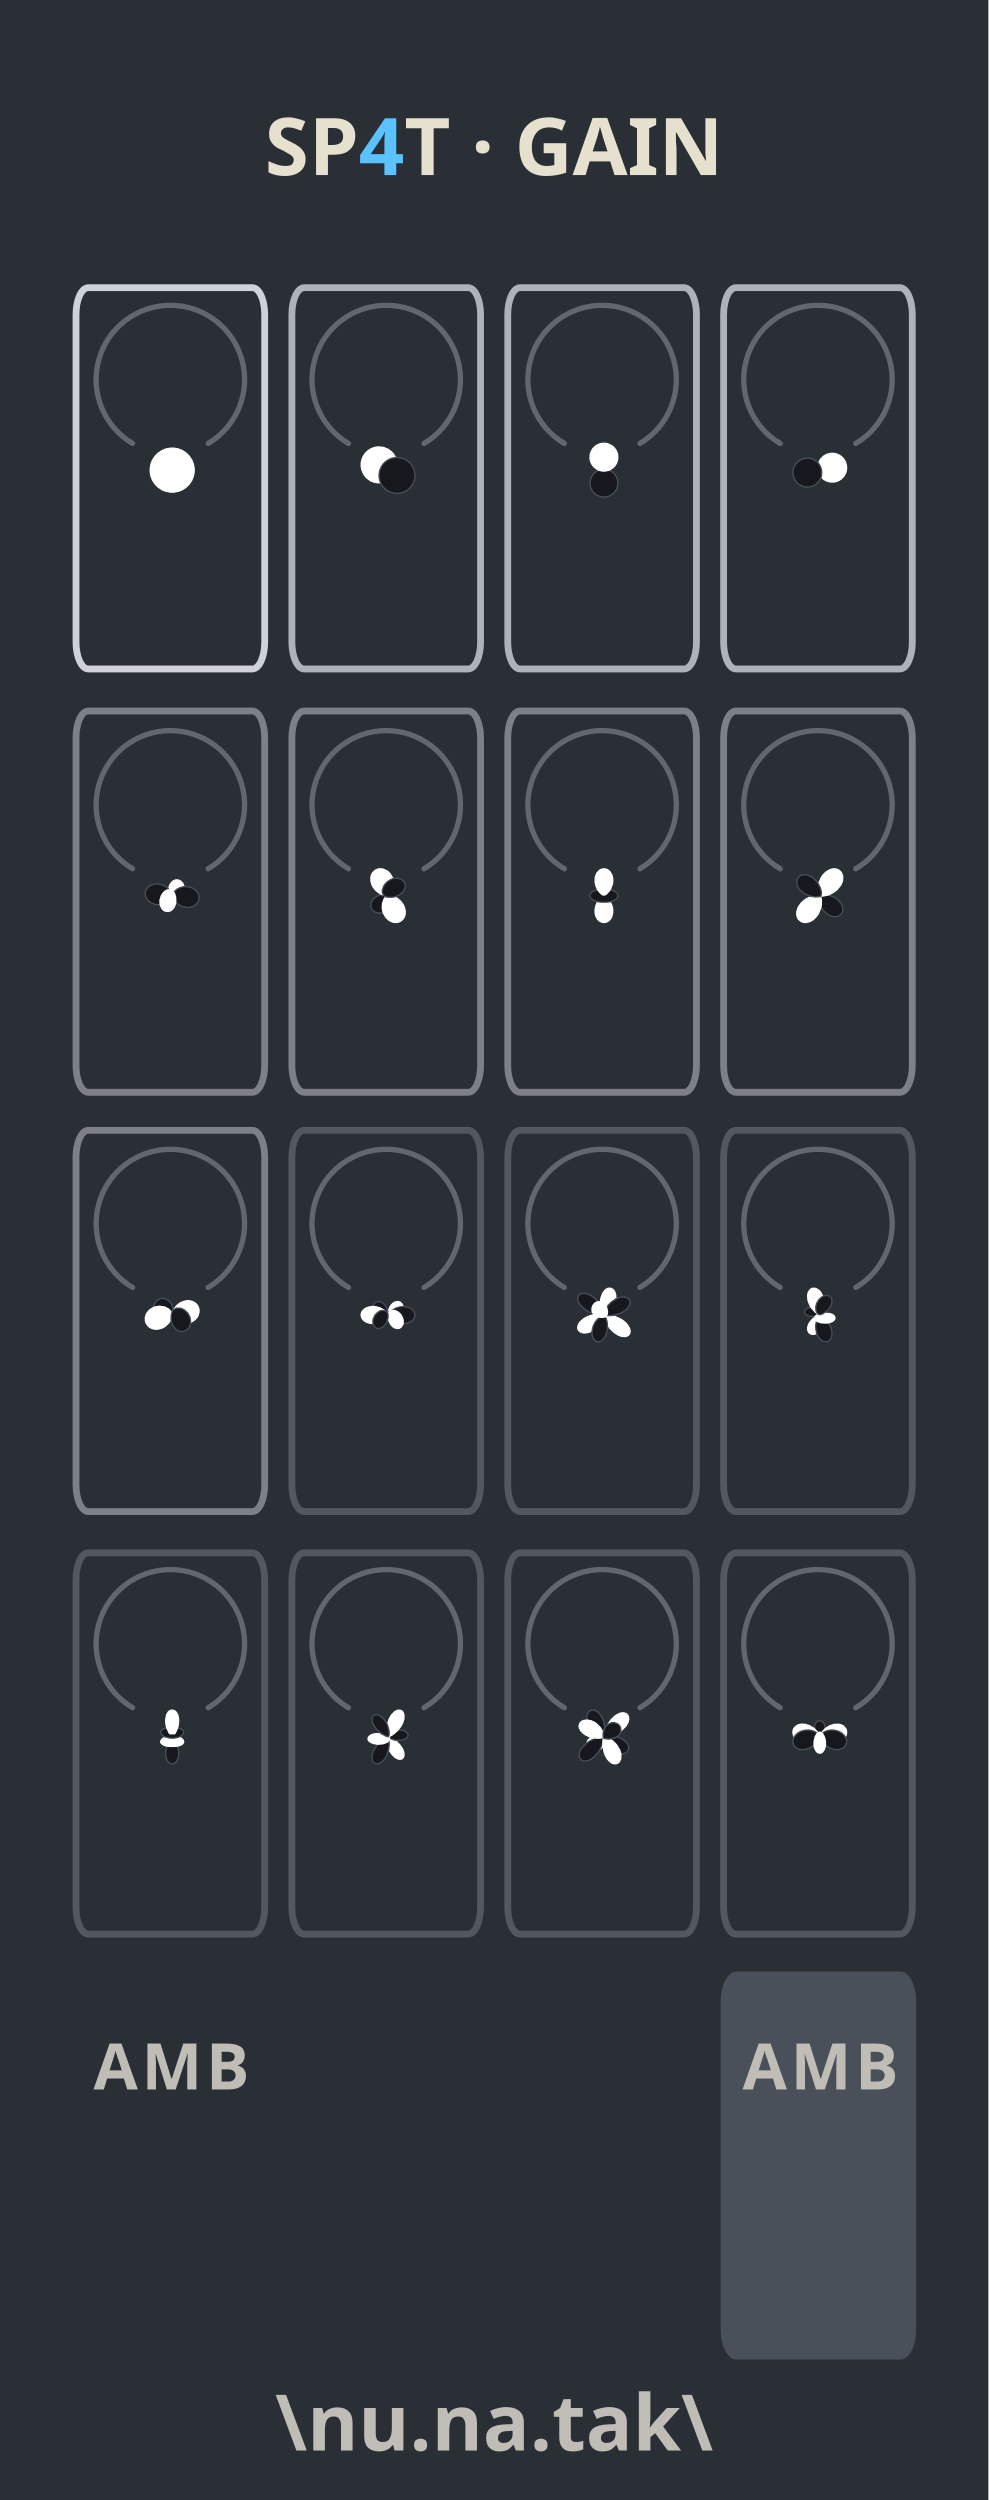
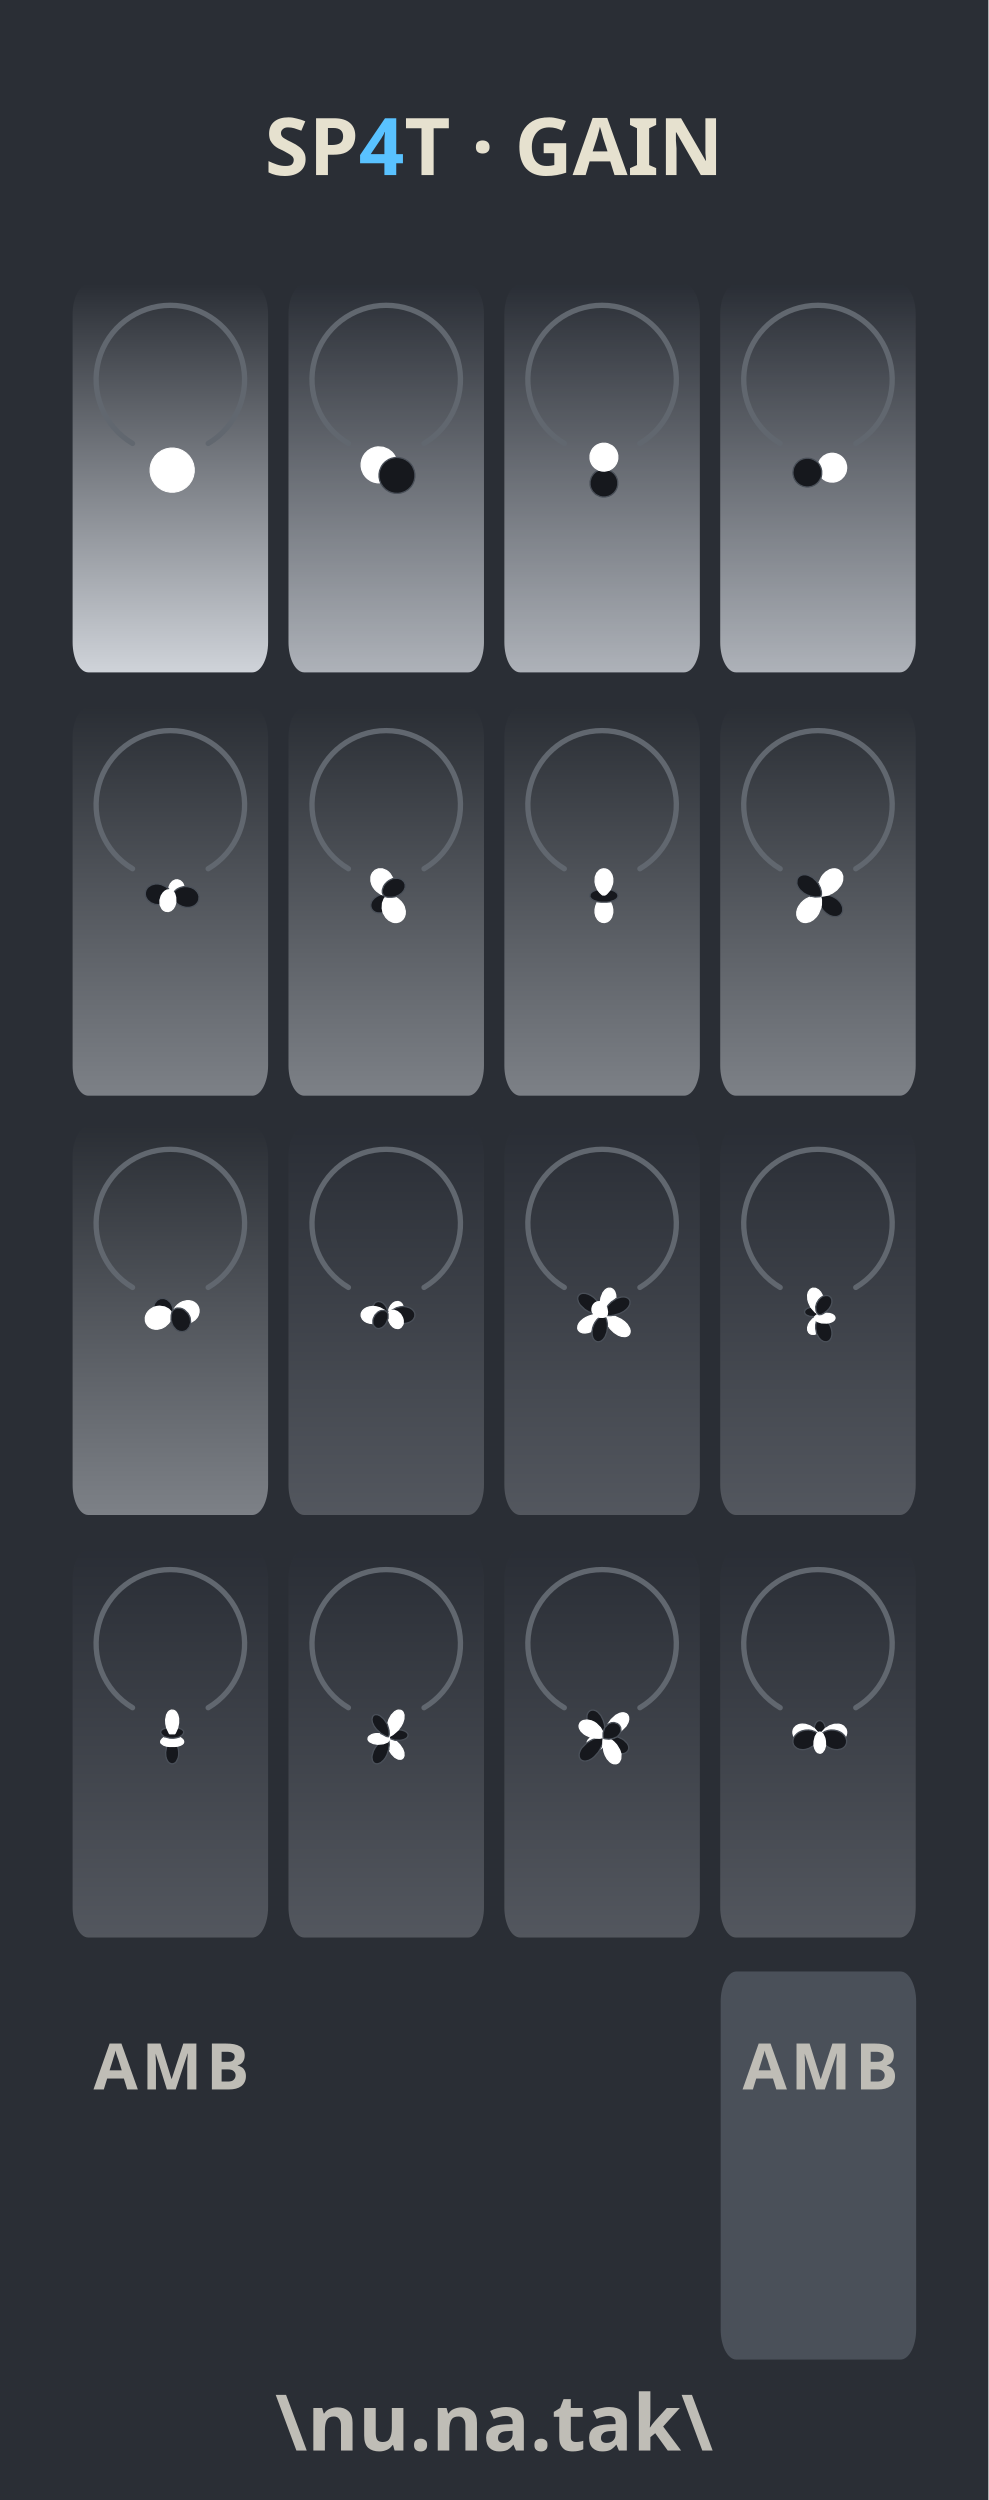
<svg xmlns="http://www.w3.org/2000/svg" version="1.1" width="50.8mm" height="128.5mm" viewBox="0 0 50.8 128.5" id="svg49">
  <defs id="component-defs">
-     
-     
-     
-     
-     
+     <linearGradient id="cell-g1" gradientUnits="userSpaceOnUse" x1="0" y1="14.612" x2="0" y2="34.56">
+       <stop offset="0" stop-color="#2a2e35" />
+       <stop offset="1" stop-color="#cfd3d9" />
+     </linearGradient>
+     <linearGradient id="cell-g2" gradientUnits="userSpaceOnUse" x1="0" y1="36.371" x2="0" y2="56.319">
+       <stop offset="0" stop-color="#2a2e35" />
+       <stop offset="1" stop-color="#cfd3d9" />
+     </linearGradient>
+     <linearGradient id="cell-g3" gradientUnits="userSpaceOnUse" x1="0" y1="57.923" x2="0" y2="77.871">
+       <stop offset="0" stop-color="#2a2e35" />
+       <stop offset="1" stop-color="#cfd3d9" />
+     </linearGradient>
+     <linearGradient id="cell-g4" gradientUnits="userSpaceOnUse" x1="0" y1="79.641" x2="0" y2="99.589">
+       <stop offset="0" stop-color="#2a2e35" />
+       <stop offset="1" stop-color="#cfd3d9" />
+     </linearGradient>
  </defs>
  <g id="panel">
    <rect id="background" x="0" y="0" width="50.8" height="128.5" fill="#2a2e35" />
    <rect style="fill:#4a5059;stroke:none" id="rect138" width="10.048" height="19.948" x="37.042" y="101.335" rx="0.809" ry="1.552" />
-     <rect style="opacity:0.5;fill:none;stroke:#cfd3d9;stroke-width:0.35" id="rect129" width="9.698" height="19.598" x="3.907" y="58.098" rx="0.634" ry="1.377" />
-     <rect style="opacity:0.25;fill:none;stroke:#cfd3d9;stroke-width:0.35" id="rect126" width="9.698" height="19.598" x="37.194" y="58.098" rx="0.634" ry="1.377" />
-     <rect style="opacity:0.5;fill:none;stroke:#cfd3d9;stroke-width:0.35" id="rect130" width="9.698" height="19.598" x="37.194" y="36.546" rx="0.634" ry="1.377" />
-     <rect style="opacity:0.25;fill:none;stroke:#cfd3d9;stroke-width:0.35" id="rect125" width="9.698" height="19.598" x="37.194" y="79.816" rx="0.634" ry="1.377" />
-     <rect style="opacity:0.25;fill:none;stroke:#cfd3d9;stroke-width:0.35" id="rect124" width="9.698" height="19.598" x="26.099" y="79.816" rx="0.634" ry="1.377" />
-     <rect style="opacity:0.25;fill:none;stroke:#cfd3d9;stroke-width:0.35" id="rect123" width="9.698" height="19.598" x="15.003" y="79.816" rx="0.634" ry="1.377" />
-     <rect style="opacity:0.25;fill:none;stroke:#cfd3d9;stroke-width:0.35" id="rect122" width="9.698" height="19.598" x="3.907" y="79.816" rx="0.634" ry="1.377" />
-     <rect style="opacity:0.25;fill:none;stroke:#cfd3d9;stroke-width:0.35" id="rect127" width="9.698" height="19.598" x="26.099" y="58.098" rx="0.634" ry="1.377" />
-     <rect style="opacity:0.5;fill:none;stroke:#cfd3d9;stroke-width:0.35" id="rect131" width="9.698" height="19.598" x="26.099" y="36.546" rx="0.634" ry="1.377" />
-     <rect style="opacity:0.25;fill:none;stroke:#cfd3d9;stroke-width:0.35" id="rect128" width="9.698" height="19.598" x="15.003" y="58.098" rx="0.634" ry="1.377" />
-     <rect style="opacity:0.5;fill:none;stroke:#cfd3d9;stroke-width:0.35" id="rect132" width="9.698" height="19.598" x="15.003" y="36.546" rx="0.634" ry="1.377" />
+     <rect style="opacity:0.5;fill:url(#cell-g3);stroke:none" id="rect129" width="10.048" height="19.948" x="3.732" y="57.923" rx="0.809" ry="1.552" />
+     <rect style="opacity:0.25;fill:url(#cell-g3);stroke:none" id="rect126" width="10.048" height="19.948" x="37.019" y="57.923" rx="0.809" ry="1.552" />
+     <rect style="opacity:0.5;fill:url(#cell-g2);stroke:none" id="rect130" width="10.048" height="19.948" x="37.019" y="36.371" rx="0.809" ry="1.552" />
+     <rect style="opacity:0.25;fill:url(#cell-g4);stroke:none" id="rect125" width="10.048" height="19.948" x="37.019" y="79.641" rx="0.809" ry="1.552" />
+     <rect style="opacity:0.25;fill:url(#cell-g4);stroke:none" id="rect124" width="10.048" height="19.948" x="25.924" y="79.641" rx="0.809" ry="1.552" />
+     <rect style="opacity:0.25;fill:url(#cell-g4);stroke:none" id="rect123" width="10.048" height="19.948" x="14.828" y="79.641" rx="0.809" ry="1.552" />
+     <rect style="opacity:0.25;fill:url(#cell-g4);stroke:none" id="rect122" width="10.048" height="19.948" x="3.732" y="79.641" rx="0.809" ry="1.552" />
+     <rect style="opacity:0.25;fill:url(#cell-g3);stroke:none" id="rect127" width="10.048" height="19.948" x="25.924" y="57.923" rx="0.809" ry="1.552" />
+     <rect style="opacity:0.5;fill:url(#cell-g2);stroke:none" id="rect131" width="10.048" height="19.948" x="25.924" y="36.371" rx="0.809" ry="1.552" />
+     <rect style="opacity:0.25;fill:url(#cell-g3);stroke:none" id="rect128" width="10.048" height="19.948" x="14.828" y="57.923" rx="0.809" ry="1.552" />
+     <rect style="opacity:0.5;fill:url(#cell-g2);stroke:none" id="rect132" width="10.048" height="19.948" x="14.828" y="36.371" rx="0.809" ry="1.552" />
    <text id="title" x="25.4" y="9" font-family="'Rounded Mplus 1c', 'Arial Rounded MT Bold', sans-serif" font-size="4.1" font-weight="700" text-anchor="middle" fill="#e6e1cf">SP<tspan fill="#59c2ff" id="title-accent">4</tspan>T · GAIN</text>
    <text x="8.707" y="107.4" id="text43" style="font-weight:600;font-size:3.3px;font-family:'Barlow Condensed', 'Arial Narrow', sans-serif;letter-spacing:0.2;text-anchor:middle;fill:#bfbdb6">
      <tspan id="tspan2" x="8.807" y="107.4">AMB</tspan>
    </text>
    <text x="42.072" y="107.4" id="text46" style="font-weight:600;font-size:3.3px;font-family:'Barlow Condensed', 'Arial Narrow', sans-serif;letter-spacing:0.2;text-anchor:middle;fill:#bfbdb6">
      <tspan id="tspan85" x="42.172" y="107.4">AMB</tspan>
    </text>
    <text id="brand" x="25.4" y="125.958" font-family="'Rounded Mplus 1c', 'Arial Rounded MT Bold', sans-serif" font-size="4" font-weight="700" text-anchor="middle" fill="#bfbdb6">\nu.na.tak\</text>
    <g fill-rule="evenodd" stroke-width="2.2" stroke-linejoin="round" id="g4-59" transform="matrix(0.03,0,0,0.03,18.44835,44.5379)">
      <path d="M 38.02,79.63 31.6,79.42 28.18,78.35 24.97,76.42 22.51,73.75 21.22,71.4 20.37,67.97 v -2.78 l 0.85,-3.64 1.5,-2.99 3.75,-4.39 4.92,-3.42 6.63,-3 h 1.28 l 2.14,0.86 3.21,2.78 1.61,0.54 -3,3.63 -2.78,7.28 -0.43,8.98 1.71,7.06 z" id="path1-83" style="fill:#16181d;stroke:#4a5059" />
      <path d="m 41.44,48.61 -3.21,-0.86 -2.99,-1.92 -4.92,-3.64 -2.89,-2.89 -3,-4.06 -2.14,-4.07 -1.71,-5.99 v -7.27 l 0.86,-3.21 1.92,-3.85 4.39,-4.39 5.56,-2.35 h 7.06 l 6.85,2.78 3.42,2.57 2.89,3.1 4.71,7.91 -0.54,0.75 -5.56,2.36 -3.85,2.78 -3.75,3.96 -2.35,3.63 -2.14,6.42 v 4.5 z" id="path2-0" style="fill:#ffffff;stroke:#ffffff" />
      <path d="M 65.19,95.89 H 60.7 l -3,-0.64 -6.42,-3.21 -5.02,-4.81 -4.71,-7.92 -1.5,-7.49 0.43,-8.98 2.78,-7.28 2.89,-3.53 3.21,0.64 h 6.84 l 5.35,-0.64 5.57,3.64 5.24,4.81 2.99,4.07 2.14,4.06 1.93,7.71 -0.22,5.56 -1.28,4.28 -2.14,3.64 -2.89,2.88 -3.63,2.14 z" id="path3-90" style="fill:#ffffff;stroke:#ffffff" />
      <path d="m 56.2,52.67 h -6.84 l -3,-0.64 -2.78,-1.28 -1.82,-1.82 -1.71,-4.06 v -4.5 l 2.14,-6.42 2.35,-3.63 3.75,-3.96 3.85,-2.78 6.2,-3 8.56,-0.43 5.99,1.93 4.39,3.96 1.92,4.49 v 5.35 l -2.13,5.35 -3.75,4.38 -4.49,3.21 -7.06,3.21 z" id="path4-7" style="fill:#16181d;stroke:#4a5059" />
    </g>
-     <rect style="opacity:0.5;fill:none;stroke:#cfd3d9;stroke-width:0.35" id="rect133" width="9.698" height="19.598" x="3.907" y="36.546" rx="0.634" ry="1.377" />
+     <rect style="opacity:0.5;fill:url(#cell-g2);stroke:none" id="rect133" width="10.048" height="19.948" x="3.732" y="36.371" rx="0.809" ry="1.552" />
    <g fill-rule="evenodd" stroke-width="2.2" stroke-linejoin="round" id="g4-9" transform="matrix(0.03,0,0,0.03,40.63998,44.54135)">
      <path d="m 78.06,85.77 -5.52,-0.24 -4.6,-1.37 -3.22,-1.61 -4.83,-3.46 -4.02,-4.02 -2.77,-3.91 -1.15,-0.69 0.93,-11.73 -0.47,-3.68 -1.26,-4.03 0.92,-0.69 h 4.83 l 8.74,-1.83 0.92,0.91 5.29,1.85 5.75,3.21 2.99,2.3 4.25,4.49 2.31,3.68 1.83,4.6 0.24,6.21 -0.47,1.84 -1.84,3.45 -1.95,1.95 -3.22,1.84 z" id="path1-67" style="fill:#16181d;stroke:#4a5059" />
      <path d="m 54.14,50.58 -2.19,-0.35 0.93,-2.76 -0.69,-6.9 -2.07,-5.98 -2.31,-4.14 v -1.38 l 5.07,-11.04 2.99,-4.14 4.25,-4.26 6.67,-4.14 4.83,-1.38 4.37,-0.23 3.45,0.69 3.45,1.61 4.02,4.03 2.31,6.21 -0.24,7.13 -1.6,5.06 -2.07,3.91 -6.33,7.47 -7.36,5.29 -5.06,2.31 -0.92,0.92 z" id="path2-89" style="fill:#ffffff;stroke:#ffffff" />
      <path d="m 26.31,95.89 -4.14,-0.23 -4.14,-1.38 -4.48,-3.8 -1.62,-2.53 -1.38,-4.6 V 77.6 l 1.38,-5.29 1.84,-3.91 4.37,-5.98 4.26,-4.03 3.45,-2.52 7.36,-3.68 0.92,-0.92 1.84,-0.24 5.75,1.16 h 5.98 l 3.45,-0.92 1.5,5.17 v 8.97 l -0.92,4.14 0.22,1.15 -0.68,0.69 -3.68,9.2 -3.68,5.29 -5.41,5.18 -5.52,3.22 z" id="path3-7" style="fill:#ffffff;stroke:#ffffff" />
      <path d="m 50,51.73 -8.28,0.46 -5.75,-1.16 -1.84,0.24 -0.92,-0.93 -5.29,-1.83 -5.75,-3.23 -6.33,-5.63 -2.53,-3.45 -2.07,-4.37 -0.69,-2.76 0.47,-6.9 1.83,-3.45 1.96,-1.95 3.22,-1.85 3.68,-0.92 h 3.91 l 4.37,0.92 7.59,3.91 6.33,5.87 2.75,3.91 1.15,0.69 v 1.15 l 2.99,5.75 1.85,6.67 0.23,4.6 -0.93,2.99 z" id="path4-5" style="fill:#16181d;stroke:#4a5059" />
    </g>
    <g fill-rule="evenodd" stroke-width="2.2" stroke-linejoin="round" id="g4-52" transform="matrix(0.03,0,0,0.03,7.35283,66.09235)">
      <path d="m 49.14,46 -4.11,-5.18 -3.24,-2.37 -4.75,-2.16 -8.64,-1.3 -5.61,0.65 -4.54,1.51 0.76,-4.43 1.3,-3.24 4.21,-5.07 5.18,-2.59 6.26,-0.22 5.19,1.94 5.07,4.43 1.94,2.81 2.16,4.75 1.3,6.05 -1.51,1.94 z" id="path1-4" style="fill:#16181d;stroke:#4a5059" />
      <path d="m 81.75,62.85 -0.33,-4.86 -1.51,-5.61 -3.02,-5.4 -4.21,-4.43 -4.76,-3.02 -5.18,-1.52 h -4.32 l -5.07,1.84 2.37,-3.67 3.35,-3.56 4.32,-3.24 4.32,-2.16 7.13,-1.73 h 4.31 l 4.97,1.08 3.24,1.51 3.24,2.38 2.48,2.91 1.73,3.24 1.08,4.1 v 4.54 l -1.51,5.4 -1.94,3.45 -3.78,4.21 z" id="path2-9" style="fill:#ffffff;stroke:#ffffff" />
      <path d="M 24.95,74.3 H 20.63 L 15.66,73.22 11.34,71.06 8.43,68.57 5.4,64.25 4.11,60.37 3.89,54.54 l 0.65,-3.03 1.73,-4.1 2.59,-3.67 3.56,-3.35 5.62,-3.46 5.83,-1.51 4.53,-0.43 8.64,1.3 6.91,3.67 4.43,4.86 0.65,1.94 -0.87,3.67 v 6.48 l -4.1,6.7 -6.37,5.93 -5.61,3.03 z" id="path3-4" style="fill:#ffffff;stroke:#ffffff" />
      <path d="M 67.49,78.4 62.74,77.97 58.64,76.24 56.48,74.73 51.62,69 49.46,64.25 48.6,59.93 l -0.65,-0.86 0.21,-8.64 1.52,-6.05 1.94,-2.8 0.11,-0.97 0.43,0.43 4.32,-2.59 1.94,-0.44 5.62,0.22 3.88,1.3 3.03,1.72 5.94,5.73 3.02,5.4 0.86,2.59 0.87,7.99 -2.16,7.34 -4.21,5.08 -3.24,1.94 z" id="path4-47" style="fill:#16181d;stroke:#4a5059" />
    </g>
    <g fill-rule="evenodd" stroke-width="2.2" stroke-linejoin="round" id="g6" transform="matrix(0.03,0,0,0.03,18.4482,66.0952)">
      <path d="m 50,48.16 -0.1,-4.54 0.78,-0.77 1.35,-4.64 2.32,-4.25 3.77,-4.16 3.86,-2.32 5.03,-0.77 3.67,1.16 2.61,2.22 1.74,3.09 0.48,2.23 -6.76,0.77 -7.73,2.71 -8.89,5.41 -1.45,1.83 z" id="path1-9" style="fill:#ffffff;stroke:#ffffff" />
      <path d="M 49.81,48.16 49.32,46.52 47.68,44.3 38.4,38.69 31.06,36.18 24.1,35.41 l 2.61,-5.51 2.42,-2.03 3.67,-1.16 5.02,0.77 3.87,2.32 3.77,4.16 2.32,4.25 1.35,4.64 0.77,0.77 z" id="path2-55" style="fill:#16181d;stroke:#4a5059" />
      <path d="M 23.91,64.59 17.92,63.82 13.08,62.27 9.41,60.15 6.03,56.76 3.9,51.93 v -4.06 l 0.78,-2.51 1.93,-3.09 2.8,-2.61 3.67,-2.13 4.84,-1.54 5.99,-0.78 5.22,0.58 6.57,1.74 8.12,4.45 h -4.45 l -3.48,0.97 -4.44,2.7 -2.81,2.8 -2.12,3.1 -1.94,4.63 -0.58,2.71 z" id="path3-6" style="fill:#ffffff;stroke:#ffffff" />
      <path d="m 75.9,64.59 -0.1,-5.7 -0.58,-2.71 -1.93,-4.63 -2.13,-3.1 -2.8,-2.8 -4.44,-2.7 -3.48,-0.97 -4.64,0.39 0.19,-0.39 8.12,-4.45 6.57,-1.74 5.22,-0.58 5.99,0.78 4.83,1.54 3.67,2.13 2.61,2.42 1.74,2.51 1.16,3.28 -0.19,4.84 -2.51,4.83 -2.81,2.61 -3.67,2.12 -4.83,1.55 z" id="path4-1" style="fill:#16181d;stroke:#4a5059" />
      <path d="M 67.01,73.1 61.98,72.32 58.12,70 54.35,65.85 51.64,60.63 50.68,56.96 49.9,56.18 v -7.92 l 1.94,-3.67 2.99,-2.03 2.13,-0.58 h 3.48 l 5.41,1.93 5.31,4.54 3.48,6 1.16,4.44 v 5.8 l -0.77,1.93 -3,4.35 -2.51,1.55 z" id="path5" style="fill:#ffffff;stroke:#ffffff" />
      <path d="M 34.73,73.1 31.64,72.9 29.13,71.94 25.74,68.55 24,64.69 v -5.8 l 0.58,-2.71 2.9,-6.18 4.74,-4.93 3.67,-2.12 2.51,-0.78 h 5.42 l 2.89,1.36 2.61,2.99 0.58,1.74 v 7.92 l -0.77,0.78 -0.97,3.67 -1.74,3.67 -2.31,3.29 -4.35,3.77 z" id="path6" style="fill:#16181d;stroke:#4a5059" />
    </g>
    <g fill-rule="evenodd" stroke-width="2.2" stroke-linejoin="round" id="g8" transform="matrix(0.03,0,0,0.03,29.54431,66.09235)">
      <path fill="#16181d" stroke="#4a5059" d="m 68.08,52.17 -1.37,-0.22 -3.55,-1.03 3.55,-0.58 z M 56.41,73 l -0.57,-0.57 0.11,-5.84 4.01,5.61 -0.35,0.57 z" id="path1-5" />
      <path d="m 54.58,37.07 -2.86,-4.92 -2.86,-2.86 -2.75,-1.6 -2.17,-0.58 0.91,-6.63 3.43,-8.7 3.78,-4.69 2.52,-1.83 2.74,-1.15 h 4.35 l 3.21,1.61 2.17,2.17 1.6,2.75 1.37,4.57 0.46,6.87 -7.66,5.38 -4.92,4.92 z" id="path2-91" style="fill:#ffffff;stroke:#ffffff" />
      <path d="M 17.96,80.78 13.61,80.55 9.26,78.95 6.4,76.32 5.49,74.49 5.03,72.66 l 0.46,-4.58 1.83,-3.89 2.52,-3.2 4.92,-4.24 4.12,-2.52 5.03,-2.28 8.24,-2.52 h 0.91 l 4.35,2.97 4.58,1.15 0.34,0.34 -4.8,4.58 -3.21,4.57 -2.74,5.73 -2.29,8.92 -6.07,2.18 z" id="path3-3" style="fill:#ffffff;stroke:#ffffff" />
      <path d="m 86.16,86.96 -5.95,-0.46 -5.72,-2.06 -7.1,-4.57 -6.29,-6.07 -5.26,-7.32 -0.92,-7.1 -2.4,-6.75 2.06,-1.6 7.78,-0.23 5.95,1.37 11.21,5.27 5.72,4.12 4.47,4.46 4.12,6.87 0.91,3.66 v 2.74 l -0.91,2.98 -2.18,2.63 -2.52,1.37 z" id="path4-8" style="fill:#ffffff;stroke:#ffffff" />
      <path d="M 31.23,47.37 23.45,44.16 16.82,40.04 9.15,32.61 6.4,28.03 5.03,23.22 v -2.74 l 0.69,-2.52 2.4,-3.09 2.52,-1.37 2.97,-0.69 4.81,0.23 4.8,1.37 4.58,2.29 4.58,3.21 7.21,7.2 -4.69,2.18 -2.64,2.63 -1.83,3.2 -0.91,3.67 v 3.43 z" id="path5-8" style="fill:#16181d;stroke:#4a5059" />
      <path d="m 62.13,51.03 -7.44,-0.11 0.92,-2.06 0.45,-4.12 -0.45,-3.89 -1.15,-3.67 3.44,-4.8 4.92,-4.92 6.86,-4.58 0.92,-1.14 0.45,0.45 2.75,-1.37 5.95,-1.6 4.58,-0.23 3.66,0.69 3.2,1.6 2.18,2.17 1.37,3.66 -0.46,4.58 -2.28,4.58 -3.55,4 -4.81,3.67 -6.64,3.43 -8.69,2.52 -0.92,0.68 -1.6,-0.23 z" id="path6-9" style="fill:#16181d;stroke:#4a5059" />
      <path d="m 41.07,95.89 -2.97,-0.23 -3.2,-1.61 -2.18,-2.17 -1.6,-2.75 -1.37,-4.57 -0.23,-6.18 -0.46,-0.46 0.69,-0.92 0.68,-4.57 1.6,-4.81 2.29,-4.58 3.21,-4.57 4.46,-4.47 h 5.72 l 4.58,-1.14 2.4,5.61 1.15,6.41 v 7.55 l 0.45,0.68 -0.68,0.92 -0.69,5.26 -2.97,7.78 -3.21,4.58 -3.55,2.86 z" id="path7" style="fill:#16181d;stroke:#4a5059" />
      <path d="m 47.71,54 -5.49,-0.22 -6.18,-2.06 -3.78,-2.41 0.46,-0.45 -2.52,-3.89 -0.68,-2.75 v -3.43 l 0.91,-3.67 1.83,-3.2 2.64,-2.63 3.43,-1.83 4.8,-0.46 0.46,-0.46 0.46,0.69 3.43,1.14 4.24,3.78 2.97,5.49 1.37,7.1 -0.68,4.8 -2.18,2.86 -1.83,0.92 z" id="path8-4" style="fill:#ffffff;stroke:#ffffff" />
    </g>
    <g fill-rule="evenodd" stroke-width="2.2" stroke-linejoin="round" id="g6-3" transform="matrix(0.03,0,0,0.03,40.63953,66.09235)">
      <path d="m 40.4,83.1 -4.8,-0.2 -2,-0.8 -2.5,-2.1 -1.8,-3.8 -0.2,-4.8 1.6,-5.4 2.2,-3.8 4.9,-5.5 3.2,-2.4 0.9,3.5 2.2,2.2 -1.2,7 v 5.8 l 1.8,8.8 z" id="path1-95" style="fill:#ffffff;stroke:#ffffff" />
      <path d="m 41.2,53.1 -0.4,-0.4 -8,-0.4 -5.6,-2.2 -2.3,-2.1 -1,-2.2 v -2 l 1,-2.2 3.1,-2.7 6.8,-2.6 2.9,4.1 4.1,4.3 6.7,4.7 -2.5,0.1 -2,0.8 z m 17.4,-6 -3.1,0.5 3,-1.6 z" id="path2-17" style="fill:#16181d;stroke:#4a5059" />
      <path d="m 46.4,48.1 -4.6,-3.4 -7.3,-8.3 -3.6,-7.8 -1.4,-5 -0.4,-7.8 1.2,-5 3.3,-4.7 3.8,-2 5.4,0.2 4.8,2.6 3.7,3.9 3.8,7 -3.7,2.7 -3.3,3.3 -2.2,3.2 -2.2,5 -0.8,4 0.2,5.4 1,3.2 z" id="path3-45" style="fill:#ffffff;stroke:#ffffff" />
      <path d="m 61.2,95.9 -4.8,-0.6 -4.2,-2.4 -3.7,-3.9 -4,-7.2 -1.6,-9 V 67 l 1.3,-6.9 4.4,2.2 5.2,1.2 11.7,-0.1 -0.4,0.4 3,5.4 1.8,5.2 0.8,4.6 v 5 l -1.2,5 -2.2,3.6 -2.5,2.1 z" id="path4-14" style="fill:#16181d;stroke:#4a5059" />
      <path d="m 61.6,63.7 -9,-0.4 -7.2,-2.4 -3.5,-3.1 -0.8,-2.2 0.2,-2.8 3.5,-2.9 7.2,-0.6 3.2,-1.6 3.6,-0.8 8.2,0.6 3.8,1.2 2.6,1.6 1.5,1.5 1,2.2 v 2 l -1,2.2 -1.9,1.9 -2.8,1.6 -4.6,1.6 z" id="path5-6" style="fill:#ffffff;stroke:#ffffff" />
      <path d="m 52.6,49.1 -4,0.4 -1.6,-1 -1.9,-2.1 -1.6,-3.4 -0.6,-7 1.6,-6.2 3.6,-6 3.3,-3.3 3.6,-2.6 4.4,-1.2 h 3.8 l 2.2,0.6 3.3,2.5 1.8,3.8 0.2,4.8 -1.6,5.4 -3.4,5.4 -3.7,3.9 -5.8,4.2 z" id="path6-0" style="fill:#16181d;stroke:#4a5059" />
    </g>
    <g fill-rule="evenodd" stroke-width="2.2" stroke-linejoin="round" id="g4-3" transform="matrix(0.03,0,0,0.03,7.35268,87.78223)">
      <path d="m 51.42,95.9 h -3.05 l -3.46,-1.63 -2.14,-2.14 -2.44,-4.48 -1.22,-4.47 -0.41,-6.72 1.94,-11.09 5.09,0.81 13.73,-0.51 -0.2,1.02 1.22,4.27 0.61,5.5 -0.2,5.29 -0.81,4.07 -3.06,6.31 -2.14,2.14 z" id="path1-22" style="fill:#16181d;stroke:#4a5059" />
      <path d="m 54.07,66.18 h -8.34 l -5.5,-0.61 -4.88,-1.63 -4.38,-3.15 -0.82,-2.04 0.41,-2.44 2.75,-3.56 4.27,-2.85 5.7,1.63 4.89,0.61 5.9,-0.21 8.35,-2.03 5.59,4.37 1.22,2.04 0.41,2.24 -0.81,2.24 -1.53,1.52 -2.85,1.63 -4.88,1.63 z" id="path2-14" style="fill:#ffffff;stroke:#ffffff" />
      <path d="m 51.63,52.14 -5.9,-0.21 -7.33,-2.03 -1.02,0.2 -4.07,-3.05 -2.14,-2.34 -1.02,-2.65 0.82,-3.05 2.75,-2.34 6.71,-2.65 3.77,8.25 1.22,2.03 0.92,0.31 7.93,-0.21 5.09,-10.38 6.72,2.65 2.75,2.34 0.81,2.03 -0.2,1.84 -0.82,1.83 -2.13,2.34 -4.07,2.85 -5.91,1.63 z" id="path3-77" style="fill:#16181d;stroke:#4a5059" />
      <path d="m 54.38,44.3 h -8.96 l -4.88,-10.18 -1.43,-6.51 -0.41,-7.12 1.63,-8.35 2.44,-4.48 2.14,-2.13 3.46,-1.63 4.28,0.41 2.23,1.22 2.14,2.13 2.44,4.48 1.43,5.9 v 7.94 l -1.63,8.14 -3.66,8.15 z" id="path4-0" style="fill:#ffffff;stroke:#ffffff" />
    </g>
    <g fill-rule="evenodd" stroke-width="2.2" stroke-linejoin="round" id="g6-9" transform="matrix(0.03,0,0,0.03,18.44835,87.78254)">
      <path d="m 72.05,88.05 -4.67,-0.21 -5.93,-3.18 -5.62,-5.83 -4.45,-7 -0.21,-2.54 0.84,-5.94 -0.42,-7.41 0.64,-1.06 0.31,-2.65 9.75,3.6 7.53,7.31 5.09,7.42 2.12,5.94 0.21,5.72 -1.48,3.39 -2.02,1.8 z" id="path1-57" style="fill:#ffffff;stroke:#ffffff" />
      <path d="m 62.51,55.83 -9.75,-3.39 -0.96,-2.02 -1.06,-0.84 2.65,-0.96 4.88,-2.97 5.51,-4.45 3.6,-3.81 6.15,0.85 4.66,1.48 3.18,1.91 2.02,2.22 0.85,2.12 -0.43,2.97 -1.48,2.12 -2.02,1.59 -3.6,1.7 -3.39,0.84 -3.18,0.43 -7.21,-0.21 z" id="path2-2" style="fill:#16181d;stroke:#4a5059" />
      <path d="m 32.41,95.89 h -2.97 l -2.76,-1.06 -1.8,-1.59 -1.7,-2.96 -0.84,-5.09 0.21,-3.18 2.33,-8.06 3.18,-5.93 3.82,-4.88 -0.32,-0.74 6.99,-0.42 4.45,-0.85 4.88,-1.91 3.6,-3.18 0.53,7.31 -0.84,5.94 0.21,2.33 -0.85,0.85 -2.33,7.63 -2.76,5.3 -3.18,4.24 -4.98,4.35 z" id="path3-97" style="fill:#16181d;stroke:#4a5059" />
      <path d="m 51.48,49.47 -0.74,-0.11 1.27,-4.24 -0.21,-5.08 -1.48,-6.57 -1.7,-4.03 v -1.49 l 0.64,-0.63 2.33,-7.63 4.03,-7.21 5.62,-5.83 3.81,-2.12 2.33,-0.64 4.45,0.43 2.12,1.27 1.59,1.8 1.7,4.67 -0.21,6.99 -2.12,6.78 -3.18,5.94 -3.82,4.88 0.21,0.42 -9.85,8.58 z" id="path4-6" style="fill:#ffffff;stroke:#ffffff" />
      <path d="m 31.98,62.4 -7.42,-1.27 -6.15,-2.97 -2.01,-2.22 -0.85,-2.12 0.43,-2.97 1.48,-2.12 4.56,-2.86 3.39,-1.06 4.24,-0.64 7.21,0.21 0.42,-0.42 7.84,4.24 2.55,1.06 3.18,0.42 0.95,0.74 0.64,1.49 -0.21,2.97 -3.29,3.71 -6.78,2.75 z" id="path5-82" style="fill:#ffffff;stroke:#ffffff" />
      <path d="m 50.42,49.68 -3.39,-0.63 -7.63,-4.24 -1.69,-0.43 -0.22,-0.85 -7.52,-6.88 -4.03,-5.52 -2.76,-6.14 -0.84,-5.3 1.27,-4.88 2.44,-2.44 1.69,-0.63 h 3.82 l 4.24,1.69 6.25,5.2 4.03,5.51 2.54,4.03 2.97,10.38 0.42,6.57 -0.63,3.18 z" id="path6-99" style="fill:#16181d;stroke:#4a5059" />
    </g>
    <g fill-rule="evenodd" stroke-width="2.2" stroke-linejoin="round" id="g8-8" transform="matrix(0.03,0,0,0.03,29.54446,87.78284)">
      <path d="m 21.22,59.79 0.12,-1.77 1.41,-2.83 4.6,-4.84 9.56,1.54 -5.07,1.77 -5.67,2.83 z m 22.65,11.09 -0.36,-0.36 2.36,-4.48 2.24,-6.25 0.12,6.49 z" id="path1-3" style="fill:#ffffff;stroke:#ffffff" />
      <path d="m 79.25,79.13 -0.59,-0.35 -1.89,-6.61 -4.01,-7.07 -6.01,-6.73 -6.61,-4.95 5.43,-0.94 7.08,-3.07 8.25,3.77 3.31,2.13 5.54,5.54 1.89,3.54 0.7,2.83 v 2.83 l -1.18,3.3 -2.71,2.95 -3.07,1.65 -2.83,0.71 h -2.83 z" id="path2-7" style="fill:#16181d;stroke:#4a5059" />
      <path d="M 48.58,42.81 46.11,37.5 43.75,33.96 36.79,27 33.25,24.64 28.06,22.28 20.39,20.75 20.87,20.28 v -6.84 l 0.94,-3.31 1.65,-2.83 2.48,-2.24 3.07,-1.18 h 3.3 l 3.77,1.18 3.54,2.36 5.07,5.78 3.78,7.55 2.12,7.31 0.47,4.01 0.71,0.71 -2.36,6.13 z" id="path3-12" style="fill:#16181d;stroke:#4a5059" />
      <path d="m 79.25,39.5 -0.82,-6.25 -1.89,-3.3 -3.42,-2.95 -4.25,-1.65 -4.01,-0.24 -4.72,1.18 -3.06,1.89 -0.12,-0.35 5.42,-7.79 7.91,-7.19 6.37,-3.31 4.01,-0.94 h 3.54 l 4.01,1.42 2.24,2 1.65,3.54 0.23,4.48 -1.18,4.72 -3.53,6.37 z" id="path4-61" style="fill:#ffffff;stroke:#ffffff" />
      <path d="M 19.1,91.16 H 15.56 L 11.55,89.75 9.31,87.74 7.66,84.21 7.42,79.72 l 0.71,-3.3 1.89,-4.48 2.12,-3.3 8.61,-8.61 5.42,-3.54 5.67,-2.83 5.19,-1.89 5.89,0.24 5.66,-1.18 0.59,0.82 -0.7,2.6 -0.24,5.42 -0.94,2.83 -4.01,8.73 -3.31,5.19 -6.36,7.08 -4.13,3.42 -5.19,2.83 z" id="path5-7" style="fill:#16181d;stroke:#4a5059" />
      <path d="m 70.76,95.88 -4.48,-0.23 -2.6,-0.95 -3.54,-2.36 -4.6,-5.07 -3.3,-5.9 -2.12,-5.89 -1.42,-7.79 -0.71,-0.71 0.24,-10.61 0.83,-4.6 4.48,1.65 h 6.37 l 3.3,2.12 3.54,2.83 4.6,4.84 5.42,8.96 2.36,7.08 -0.47,8.26 -2.36,4.95 -2.47,2.24 z" id="path6-6" style="fill:#ffffff;stroke:#ffffff" />
      <path d="m 42.92,52.01 -7.55,-0.24 -8.25,-1.42 -8.26,-3.77 -3.3,-2.12 -4.84,-4.6 -2.59,-4.49 -0.71,-2.83 v -2.83 l 1.65,-4.01 2.24,-2.24 3.07,-1.65 6.37,-0.94 7.31,1.41 5.19,2.36 3.54,2.36 6.96,6.96 4.72,8.49 v 8.26 z" id="path7-5" style="fill:#ffffff;stroke:#ffffff" />
      <path d="m 58.49,53.66 -7.07,-0.71 -1.66,-0.71 -1.29,-1.53 v -7.79 l 3.06,-9.9 0.59,0.11 4.72,-4.95 5.43,-2.6 4.95,-0.47 5.9,1.89 3.42,2.95 2.12,4.01 0.47,5.66 -1.41,3.77 -2.13,3.07 -3.18,3.19 -6.84,2.83 z" id="path8-0" style="fill:#16181d;stroke:#4a5059" />
    </g>
    <g fill-rule="evenodd" stroke-width="2.2" stroke-linejoin="round" id="g6-4" transform="matrix(0.03,0,0,0.03,40.63983,87.77924)">
      <path d="M 53.07,42.66 51.1,41.79 h -2.41 l -1.98,0.87 -6.68,-7.12 1.54,-6.13 1.75,-3.51 2.08,-2.3 2.85,-1.53 3.94,0.22 3.61,2.74 1.98,3.28 1.97,6.58 v 0.65 z" id="path1-51" style="fill:#16181d;stroke:#4a5059" />
      <path d="m 6.19,49.89 -1.2,-2.08 -1.1,-4.16 v -3.29 l 0.66,-2.85 1.31,-2.62 3.18,-3.4 3.94,-2.19 3.07,-0.88 3.72,-0.43 5.48,0.43 7.88,2.63 6.36,4.16 0.43,-0.21 6.9,7.77 -1.2,0.77 -4.38,-2.85 -6.79,-2.19 -3.51,-0.44 -7.23,0.44 -5.03,1.31 -4.6,2.19 -3.18,2.3 -3.29,3.29 z" id="path2-23" style="fill:#ffffff;stroke:#ffffff" />
      <path d="M 93.59,49.89 91.4,46.82 85.7,42 81.1,39.81 76.07,38.5 l -3.51,-0.44 -7.23,0.44 -6.79,2.19 -4.38,2.85 -1.2,-0.77 6.9,-7.77 0.44,0.21 6.35,-4.16 7.88,-2.63 8.11,-0.22 4.16,1.1 3.94,2.19 4.06,4.93 1.09,3.94 v 3.29 l -0.88,3.5 z" id="path3-72" style="fill:#ffffff;stroke:#ffffff" />
      <path d="m 21.09,71.8 -6.14,-0.66 -4.6,-1.97 -3.83,-3.4 -1.53,-2.41 -1.1,-3.94 0.22,-4.6 1.09,-3.29 2.41,-3.94 3.62,-3.61 2.85,-1.98 4.6,-2.19 6.35,-1.53 5.91,-0.22 4.6,0.66 5.7,1.97 4.16,2.63 0.33,0.33 -3.51,5.69 -1.53,5.26 -0.44,9.86 -9.09,5.14 -5.91,1.76 z" id="path4-41" style="fill:#16181d;stroke:#4a5059" />
      <path d="m 80.01,71.8 -5.48,-0.44 -4.16,-1.1 -4.6,-1.97 -6.24,-3.83 -0.44,-9.86 -1.53,-5.26 -3.51,-5.69 0.33,-0.33 4.16,-2.63 5.7,-1.97 4.6,-0.66 5.91,0.22 6.35,1.53 4.6,2.19 2.85,1.98 3.62,3.61 2.63,4.38 1.09,4.16 -0.22,4.6 -1.75,4.17 -3.18,3.39 -3.94,2.19 z" id="path5-826" style="fill:#16181d;stroke:#4a5059" />
      <path d="m 50.22,77.93 -3.94,-1.1 -2.3,-2.08 -2.41,-4.38 -1.54,-5.47 0.22,-7.45 1.97,-8.11 3.07,-5.25 3.4,-2.3 3.5,0.43 3.18,2.96 3.06,6.79 1.1,5.7 0.22,7.23 -1.97,6.57 -3.4,4.71 -2.19,1.31 z" id="path6-03" style="fill:#ffffff;stroke:#ffffff" />
    </g>
    <g fill-rule="evenodd" stroke-width="2.2" stroke-linejoin="round" id="g3-6" transform="matrix(0.03,0,0,0.03,29.54386,44.5409)">
      <path d="M 51.01,95.9 46.57,95.5 42.33,93.48 39.21,90.55 36.18,85.31 34.77,79.46 V 73.4 l 1.21,-5.85 3.13,-7.36 6.05,0.81 h 9.48 l 6.05,-0.81 3.13,7.36 1.21,5.85 v 5.85 l -2.02,7.47 -2.42,3.83 -2.32,2.32 -2.82,1.82 z" id="path1-838" style="fill:#ffffff;stroke:#ffffff" />
      <path d="m 54.64,61 h -9.48 l -6.26,-0.61 -0.6,-0.6 -5.45,-1.62 -4.03,-2.42 -2.53,-3.13 -0.4,-1.21 0.4,-4.23 1.92,-2.53 2.62,-2.01 8.07,-3.23 6.46,7.46 3.03,1.82 4.03,-0.2 4.54,-4.14 3.93,-4.94 7.67,3.02 3.73,2.93 1.62,3.03 v 3.02 l -1.01,2.22 -1.92,2.12 -4.03,2.42 -5.45,1.62 -0.61,0.6 z" id="path2-6" style="fill:#16181d;stroke:#4a5059" />
      <path d="m 51.41,48.69 -4.03,-0.2 -4.54,-4.14 -3.84,-4.84 -3.02,-7.26 -1.21,-5.86 0.4,-8.47 2.62,-6.66 4.54,-4.94 3.03,-1.61 3.43,-0.81 3.63,0.2 3.03,1.01 2.82,1.82 2.32,2.32 3.03,5.24 1.41,5.85 v 6.05 l -0.6,3.64 -3.64,9.48 -6.35,7.36 z" id="path3-1" style="fill:#ffffff;stroke:#ffffff" />
    </g>
-     <rect style="opacity:0.8;fill:none;stroke:#cfd3d9;stroke-width:0.35" id="rect134" width="9.698" height="19.598" x="37.194" y="14.787" rx="0.634" ry="1.377" />
-     <rect style="opacity:0.8;fill:none;stroke:#cfd3d9;stroke-width:0.35" id="rect135" width="9.698" height="19.598" x="26.099" y="14.787" rx="0.634" ry="1.377" />
-     <rect style="opacity:0.8;fill:none;stroke:#cfd3d9;stroke-width:0.35" id="rect136" width="9.698" height="19.598" x="15.003" y="14.787" rx="0.634" ry="1.377" />
-     <rect style="fill:none;stroke:#cfd3d9;stroke-width:0.35" id="rect137" width="9.698" height="19.598" x="3.907" y="14.787" rx="0.634" ry="1.377" />
+     <rect style="opacity:0.8;fill:url(#cell-g1);stroke:none" id="rect134" width="10.048" height="19.948" x="37.019" y="14.612" rx="0.809" ry="1.552" />
+     <rect style="opacity:0.8;fill:url(#cell-g1);stroke:none" id="rect135" width="10.048" height="19.948" x="25.924" y="14.612" rx="0.809" ry="1.552" />
+     <rect style="opacity:0.8;fill:url(#cell-g1);stroke:none" id="rect136" width="10.048" height="19.948" x="14.828" y="14.612" rx="0.809" ry="1.552" />
+     <rect style="fill:url(#cell-g1);stroke:none" id="rect137" width="10.048" height="19.948" x="3.732" y="14.612" rx="0.809" ry="1.552" />
    <path d="m 20.712,76.773 a 4.19,4.19 0 1 1 4.268,0" id="path36" style="fill:none;stroke:#61676f;stroke-width:0.3;stroke-linecap:round" transform="matrix(0.9107457,0,0,0.9107457,-12.0504,17.8556)" />
    <path d="m 20.712,76.773 a 4.19,4.19 0 1 1 4.268,0" id="path51" style="fill:none;stroke:#61676f;stroke-width:0.3;stroke-linecap:round" transform="matrix(0.9107457,0,0,0.9107457,-0.9547,17.8556)" />
    <path d="m 20.712,76.773 a 4.19,4.19 0 1 1 4.268,0" id="path53" style="fill:none;stroke:#61676f;stroke-width:0.3;stroke-linecap:round" transform="matrix(0.9107457,0,0,0.9107457,21.2366,17.8556)" />
    <path d="m 20.712,76.773 a 4.19,4.19 0 1 1 4.268,0" id="path1" style="fill:none;stroke:#61676f;stroke-width:0.3;stroke-linecap:round" transform="matrix(0.9107457,0,0,0.9107457,10.1409,17.8556)" />
    <path d="m 20.712,76.773 a 4.19,4.19 0 1 1 4.268,0" id="path2" style="fill:none;stroke:#61676f;stroke-width:0.3;stroke-linecap:round" transform="matrix(0.9107457,0,0,0.9107457,-12.0504,-3.7468)" />
    <path d="m 20.712,76.773 a 4.19,4.19 0 1 1 4.268,0" id="path3" style="fill:none;stroke:#61676f;stroke-width:0.3;stroke-linecap:round" transform="matrix(0.9107457,0,0,0.9107457,-0.9547,-3.7468)" />
    <path d="m 20.712,76.773 a 4.19,4.19 0 1 1 4.268,0" id="path4" style="fill:none;stroke:#61676f;stroke-width:0.3;stroke-linecap:round" transform="matrix(0.9107457,0,0,0.9107457,21.2366,-3.7468)" />
    <path d="m 20.712,76.773 a 4.19,4.19 0 1 1 4.268,0" id="path9" style="fill:none;stroke:#61676f;stroke-width:0.3;stroke-linecap:round" transform="matrix(0.9107457,0,0,0.9107457,10.1409,-3.7468)" />
    <path d="m 20.712,76.773 a 4.19,4.19 0 1 1 4.268,0" id="path10" style="fill:none;stroke:#61676f;stroke-width:0.3;stroke-linecap:round" transform="matrix(0.9107457,0,0,0.9107457,-12.0504,-25.2675)" />
    <path d="m 20.712,76.773 a 4.19,4.19 0 1 1 4.268,0" id="path11" style="fill:none;stroke:#61676f;stroke-width:0.3;stroke-linecap:round" transform="matrix(0.9107457,0,0,0.9107457,-0.9547,-25.2675)" />
    <path d="m 20.712,76.773 a 4.19,4.19 0 1 1 4.268,0" id="path12" style="fill:none;stroke:#61676f;stroke-width:0.3;stroke-linecap:round" transform="matrix(0.9107457,0,0,0.9107457,21.2366,-25.2675)" />
    <path d="m 20.712,76.773 a 4.19,4.19 0 1 1 4.268,0" id="path17" style="fill:none;stroke:#61676f;stroke-width:0.3;stroke-linecap:round" transform="matrix(0.9107457,0,0,0.9107457,10.1409,-25.2675)" />
    <path d="m 20.712,76.773 a 4.19,4.19 0 1 1 4.268,0" id="path18" style="fill:none;stroke:#61676f;stroke-width:0.3;stroke-linecap:round" transform="matrix(0.9107457,0,0,0.9107457,-12.0504,-47.1274)" />
    <path d="m 20.712,76.773 a 4.19,4.19 0 1 1 4.268,0" id="path21" style="fill:none;stroke:#61676f;stroke-width:0.3;stroke-linecap:round" transform="matrix(0.9107457,0,0,0.9107457,-0.9547,-47.1274)" />
    <path d="m 20.712,76.773 a 4.19,4.19 0 1 1 4.268,0" id="path23" style="fill:none;stroke:#61676f;stroke-width:0.3;stroke-linecap:round" transform="matrix(0.9107457,0,0,0.9107457,21.2366,-47.1274)" />
    <path d="m 20.712,76.773 a 4.19,4.19 0 1 1 4.268,0" id="path27" style="fill:none;stroke:#61676f;stroke-width:0.3;stroke-linecap:round" transform="matrix(0.9107457,0,0,0.9107457,10.1409,-47.1274)" />
    <g fill-rule="evenodd" stroke-width="2.2" stroke-linejoin="round" id="g4-5" transform="matrix(0.03,0,0,0.03,7.35253,44.54089)">
      <path d="m 52.58,43.75 -3.37,-3.17 -1.99,-0.79 -2.57,-0.2 -0.7,-0.89 0.8,-4.36 1.98,-4.56 3.86,-4.47 4.76,-2.37 3.97,-0.2 4.36,1.58 3.47,3.08 1.19,1.78 1.98,5.35 -5.05,0.9 -5.36,2.18 -4.36,2.97 z" id="path1-8" style="fill:#ffffff;stroke:#ffffff" />
      <path d="M 29.38,65.56 20.26,64.77 13.32,62 7.67,57.14 4.89,52.38 3.9,48.41 v -3.57 l 0.99,-3.96 1.99,-3.57 2.28,-2.48 5.35,-3.37 6.15,-1.58 h 5.55 l 4.95,0.99 7.34,3.37 5.16,3.76 0.89,1.49 -3.67,0.89 -3.17,1.79 -3.08,2.87 -2.18,2.98 -1.78,3.57 -1.39,4.95 z" id="path2-8" style="fill:#16181d;stroke:#4a5059" />
      <path d="m 79.15,69.93 h -5.56 l -6.14,-1.39 -6.15,-2.98 -5.45,-4.06 -0.2,-9.91 -1.19,-4.17 -1.98,-3.57 4.86,-4.66 3.76,-2.18 4.17,-1.58 5.15,-1.19 5.55,0.2 5.75,1.18 4.76,2.19 2.58,1.78 3.67,3.87 2.18,3.96 0.99,3.97 -0.4,5.75 -1.78,4.16 -3.07,3.67 -2.98,2.18 -4.56,1.98 z" id="path3-9" style="fill:#16181d;stroke:#4a5059" />
      <path d="m 43.26,77.06 -5.16,-0.59 -3.17,-1.78 -2.28,-2.28 -3.37,-6.75 -0.2,-7.93 2.18,-7.53 3.37,-5.16 3.08,-2.87 3.17,-1.79 5.35,-0.79 4.17,1.79 3.47,4.65 1.98,6.75 0.2,9.12 -1.79,5.75 -2.57,4.36 -3.87,3.47 z" id="path4-4" style="fill:#ffffff;stroke:#ffffff" />
    </g>
    <g fill-rule="evenodd" stroke-width="2.2" stroke-linejoin="round" id="g2-7" transform="matrix(0.03,0,0,0.03,40.63953,22.66851)">
      <path d="m 73.72,70.32 -6.6,-0.21 -6.19,-1.85 -4.54,-2.69 -4.22,-4.02 1.03,-4.33 -0.21,-7.63 -1.65,-5.37 -3.71,-5.98 3.3,-6.81 5.26,-5.46 6.39,-3.51 6.6,-1.44 h 3.92 l 5.37,1.03 5.15,2.27 3.51,2.47 2.99,2.99 2.48,3.51 1.65,3.51 1.44,5.57 0.21,4.12 -0.83,5.57 -1.03,3.1 -2.89,5.15 -4.43,4.65 -3.72,2.47 -4.33,1.86 z" id="path1-0" style="fill:#ffffff;stroke:#ffffff" />
      <path d="M 30.61,78.78 H 26.69 L 21.33,77.74 16.17,75.48 12.66,73 9.67,70.01 7.2,66.5 5.55,63 4.1,57.43 3.9,53.3 l 0.82,-5.57 1.03,-3.09 2.89,-5.16 4.44,-4.64 3.71,-2.48 4.33,-1.85 4.95,-1.03 h 5.16 l 3.51,0.61 4.12,1.45 4.54,2.68 4.23,3.61 2.47,3.92 1.86,4.12 1.24,5.16 v 6.19 l -0.83,4.74 -2.68,5.16 -2.27,3.1 -2.78,2.78 -3.51,2.48 -5.16,2.26 z" id="path2-4" style="fill:#16181d;stroke:#4a5059" />
    </g>
    <g fill-rule="evenodd" stroke-width="2.2" stroke-linejoin="round" id="g2-0" transform="matrix(0.03,0,0,0.03,29.54386,22.66851)">
      <path d="m 52.59,95.9 h -5.38 l -3.98,-0.8 -7.37,-3.58 -5.28,-5.28 -2.78,-4.98 -1,-2.98 -0.6,-2.99 v -6.17 l 1.99,-6.97 3.59,-5.58 3.48,-3.28 4.39,-2.59 0.79,-1 8.17,1.79 4.58,-0.2 6.17,-1.59 0.8,1 4.38,2.59 3.28,3.08 3.19,4.58 1.79,4.38 0.8,3.79 v 6.17 l -1.2,4.98 -1.99,4.18 -2.99,3.98 -4.68,3.89 -4.38,2.19 z" id="path1-6" style="fill:#16181d;stroke:#4a5059" />
      <path d="M 51.19,51.49 46.61,51.29 40.64,49.9 34.27,45.72 30.98,42.23 28.79,38.85 27,34.47 26.2,30.68 v -6.17 l 0.6,-2.99 2.19,-5.37 2.19,-3.39 3.69,-3.68 3.18,-2.19 5.18,-2.19 3.98,-0.8 h 5.38 l 3.98,0.8 7.37,3.58 3.29,2.89 3.18,4.18 1.99,4.18 1.2,4.98 v 6.17 l -0.8,3.79 -1.79,4.38 -2.99,4.38 -3.48,3.29 -5.38,3.38 z" id="path2-5" style="fill:#ffffff;stroke:#ffffff" />
    </g>
    <g fill-rule="evenodd" stroke-width="2.2" stroke-linejoin="round" id="g2-3" transform="matrix(0.03,0,0,0.03,18.4491,22.66941)">
      <path d="M 36.89,71.46 H 31.24 L 25.07,70.17 20.19,68.12 14.54,64.26 11.32,61.05 7.98,56.42 4.9,49.23 3.87,43.58 v -5.66 l 1.29,-6.42 2.31,-5.4 3.08,-4.63 4.76,-4.75 5.65,-3.6 6.43,-2.31 5.14,-0.77 9.25,0.77 8.73,3.6 6.04,4.75 2.83,3.34 3.34,5.4 -1.16,0.64 -5.91,1.03 -6.68,3.08 -3.85,2.83 -3.47,3.47 -3.09,4.37 -3.08,7.19 -1.03,5.66 0.26,7.71 z" id="path1-85" style="fill:#ffffff;stroke:#ffffff" />
      <path d="m 67.22,89.7 -6.43,-0.25 -4.62,-1.03 -4.63,-1.8 -5.65,-3.6 -4.76,-4.75 -4.36,-6.68 0.25,-0.52 -1.28,-2.82 -1.29,-6.43 v -5.65 l 1.03,-5.66 3.08,-7.19 3.09,-4.37 3.47,-3.47 5.65,-3.85 4.88,-2.06 7.2,-1.54 5.65,0.25 6.17,1.29 4.88,2.06 5.66,3.85 3.21,3.21 3.34,4.63 3.08,7.19 1.03,5.66 v 5.65 l -1.28,6.43 -2.32,5.39 -3.08,4.63 -4.75,4.75 -5.66,3.6 -6.42,2.31 z" id="path2-1" style="fill:#16181d;stroke:#4a5059" />
    </g>
    <path d="m 8.952,25.3 h -0.205 l -0.224,-0.043 -0.2,-0.081 -0.2,-0.134 -0.15,-0.15 -0.134,-0.2 -0.081,-0.2 -0.043,-0.224 v -0.205 l 0.043,-0.224 0.081,-0.2 0.134,-0.2 0.15,-0.15 0.2,-0.134 0.2,-0.081 0.224,-0.043 h 0.205 l 0.224,0.043 0.2,0.081 0.2,0.134 0.15,0.15 0.134,0.2 0.081,0.2 0.043,0.224 v 0.205 l -0.043,0.224 -0.081,0.2 -0.134,0.2 -0.15,0.15 -0.2,0.134 -0.2,0.081 z" id="path1-2" style="fill:#ffffff;fill-rule:evenodd;stroke:#ffffff;stroke-width:0.054;stroke-linejoin:round" />
  </g>
  <g id="components" style="display:none">
    <circle id="ambi-output" cx="42.043" cy="114" r="4.013" fill="#0000ff" />
    <circle id="ch13-gain-param" cx="8.756" cy="84.492" r="3.084" fill="#ff0000" />
    <circle id="ambi-input" cx="8.756" cy="114" r="4.013" fill="#00ff00" />
    <circle id="ch14-gain-param" cx="19.852" cy="84.492" r="3.084" fill="#ff0000" />
    <circle id="ch16-gain-param" cx="42.043" cy="84.492" r="3.084" fill="#ff0000" />
    <circle id="ch14-gain-cv-input" cx="19.852" cy="94.73" r="4.013" fill="#00ff00" />
    <circle id="ch13-gain-cv-input" cx="8.756" cy="94.73" r="4.013" fill="#00ff00" />
    <circle id="ch16-gain-cv-input" cx="42.043" cy="94.73" r="4.013" fill="#00ff00" />
    <circle id="ch15-gain-cv-input" cx="30.948" cy="94.73" r="4.013" fill="#00ff00" />
    <circle id="ch15-gain-param" cx="30.948" cy="84.492" r="3.084" fill="#ff0000" />
    <circle id="ch9-gain-param" cx="8.756" cy="62.89" r="3.084" fill="#ff0000" />
    <circle id="ch10-gain-param" cx="19.852" cy="62.89" r="3.084" fill="#ff0000" />
    <circle id="ch12-gain-param" cx="42.043" cy="62.89" r="3.084" fill="#ff0000" />
    <circle id="ch10-gain-cv-input" cx="19.852" cy="73.128" r="4.013" fill="#00ff00" />
    <circle id="ch9-gain-cv-input" cx="8.756" cy="73.128" r="4.013" fill="#00ff00" />
    <circle id="ch12-gain-cv-input" cx="42.043" cy="73.128" r="4.013" fill="#00ff00" />
    <circle id="ch11-gain-cv-input" cx="30.948" cy="73.128" r="4.013" fill="#00ff00" />
    <circle id="ch11-gain-param" cx="30.948" cy="62.89" r="3.084" fill="#ff0000" />
    <circle id="ch5-gain-param" cx="8.756" cy="41.369" r="3.084" fill="#ff0000" />
    <circle id="ch6-gain-param" cx="19.852" cy="41.369" r="3.084" fill="#ff0000" />
    <circle id="ch8-gain-param" cx="42.043" cy="41.369" r="3.084" fill="#ff0000" />
    <circle id="ch6-gain-cv-input" cx="19.852" cy="51.607" r="4.013" fill="#00ff00" />
    <circle id="ch5-gain-cv-input" cx="8.756" cy="51.607" r="4.013" fill="#00ff00" />
    <circle id="ch8-gain-cv-input" cx="42.043" cy="51.607" r="4.013" fill="#00ff00" />
    <circle id="ch7-gain-cv-input" cx="30.948" cy="51.607" r="4.013" fill="#00ff00" />
    <circle id="ch7-gain-param" cx="30.948" cy="41.369" r="3.084" fill="#ff0000" />
    <circle id="ch1-gain-param" cx="8.756" cy="19.509" r="3.084" fill="#ff0000" />
    <circle id="ch2-gain-param" cx="19.852" cy="19.509" r="3.084" fill="#ff0000" />
    <circle id="ch4-gain-param" cx="42.043" cy="19.509" r="3.084" fill="#ff0000" />
    <circle id="ch2-gain-cv-input" cx="19.852" cy="29.747" r="4.013" fill="#00ff00" />
    <circle id="ch1-gain-cv-input" cx="8.756" cy="29.747" r="4.013" fill="#00ff00" />
    <circle id="ch4-gain-cv-input" cx="42.043" cy="29.747" r="4.013" fill="#00ff00" />
    <circle id="ch3-gain-cv-input" cx="30.948" cy="29.747" r="4.013" fill="#00ff00" />
    <circle id="ch3-gain-param" cx="30.948" cy="19.509" r="3.084" fill="#ff0000" />
    <circle id="ch1-led" cx="4.832" cy="15.831" r="0.567" fill="#ff00ff" />
    <circle id="ch2-led" cx="15.927" cy="15.831" r="0.567" fill="#ff00ff" />
    <circle id="ch3-led" cx="27.023" cy="15.831" r="0.567" fill="#ff00ff" />
    <circle id="ch4-led" cx="38.119" cy="15.831" r="0.567" fill="#ff00ff" />
    <circle id="ch5-led" cx="4.832" cy="37.668" r="0.567" fill="#ff00ff" />
    <circle id="ch6-led" cx="15.927" cy="37.668" r="0.567" fill="#ff00ff" />
    <circle id="ch7-led" cx="27.023" cy="37.668" r="0.567" fill="#ff00ff" />
    <circle id="ch8-led" cx="38.119" cy="37.668" r="0.567" fill="#ff00ff" />
    <circle id="ch9-led" cx="4.832" cy="59.2" r="0.567" fill="#ff00ff" />
    <circle id="ch10-led" cx="15.927" cy="59.2" r="0.567" fill="#ff00ff" />
    <circle id="ch11-led" cx="27.023" cy="59.2" r="0.567" fill="#ff00ff" />
    <circle id="ch12-led" cx="38.119" cy="59.2" r="0.567" fill="#ff00ff" />
    <circle id="ch13-led" cx="4.832" cy="80.961" r="0.567" fill="#ff00ff" />
    <circle id="ch14-led" cx="15.927" cy="80.961" r="0.567" fill="#ff00ff" />
    <circle id="ch15-led" cx="27.023" cy="80.961" r="0.567" fill="#ff00ff" />
    <circle id="ch16-led" cx="38.119" cy="80.961" r="0.567" fill="#ff00ff" />
  </g>
</svg>
